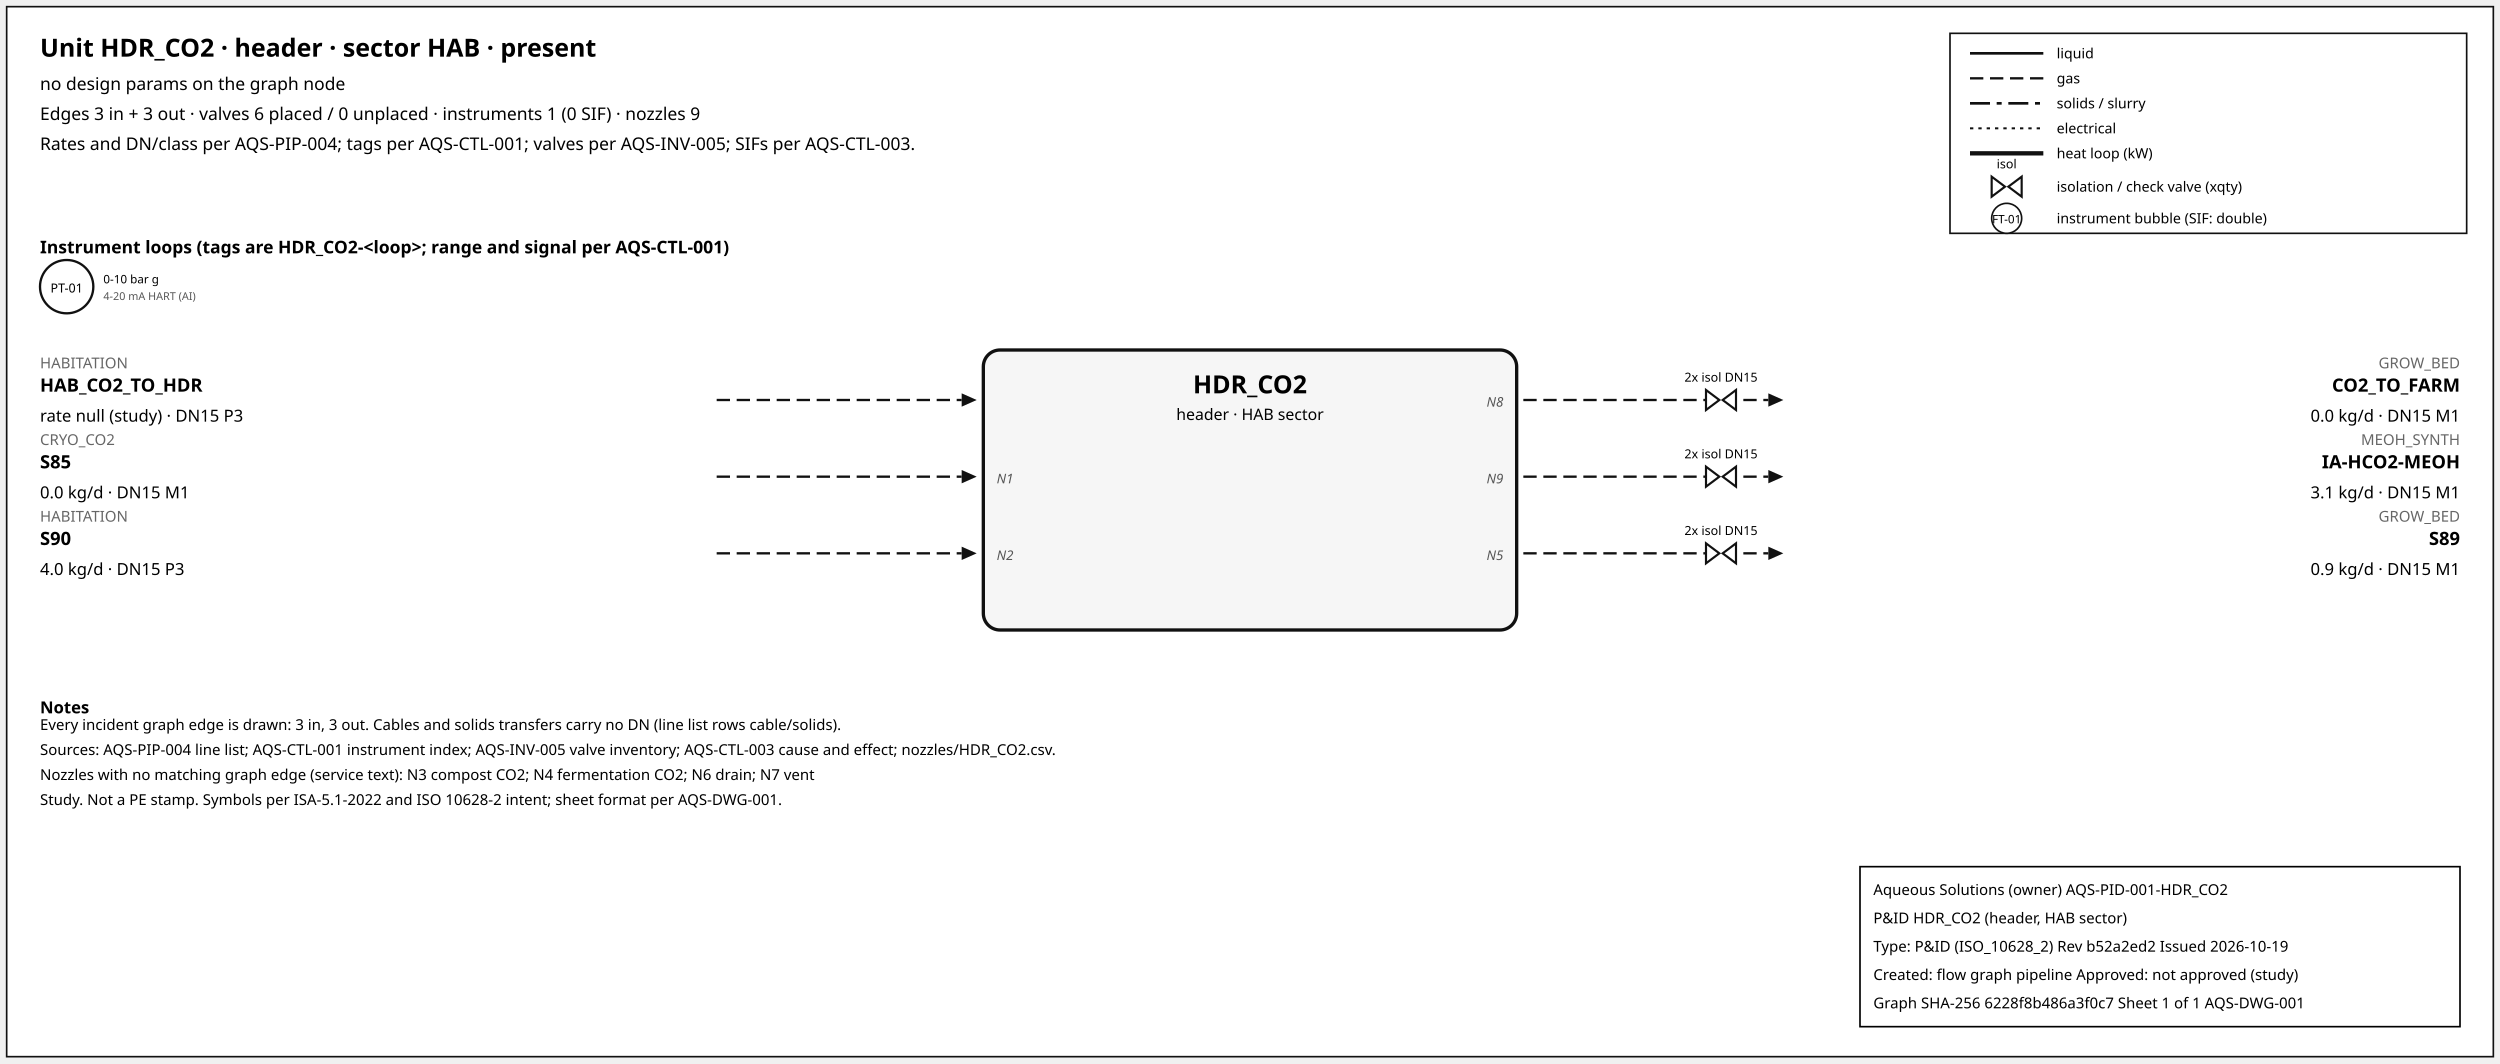
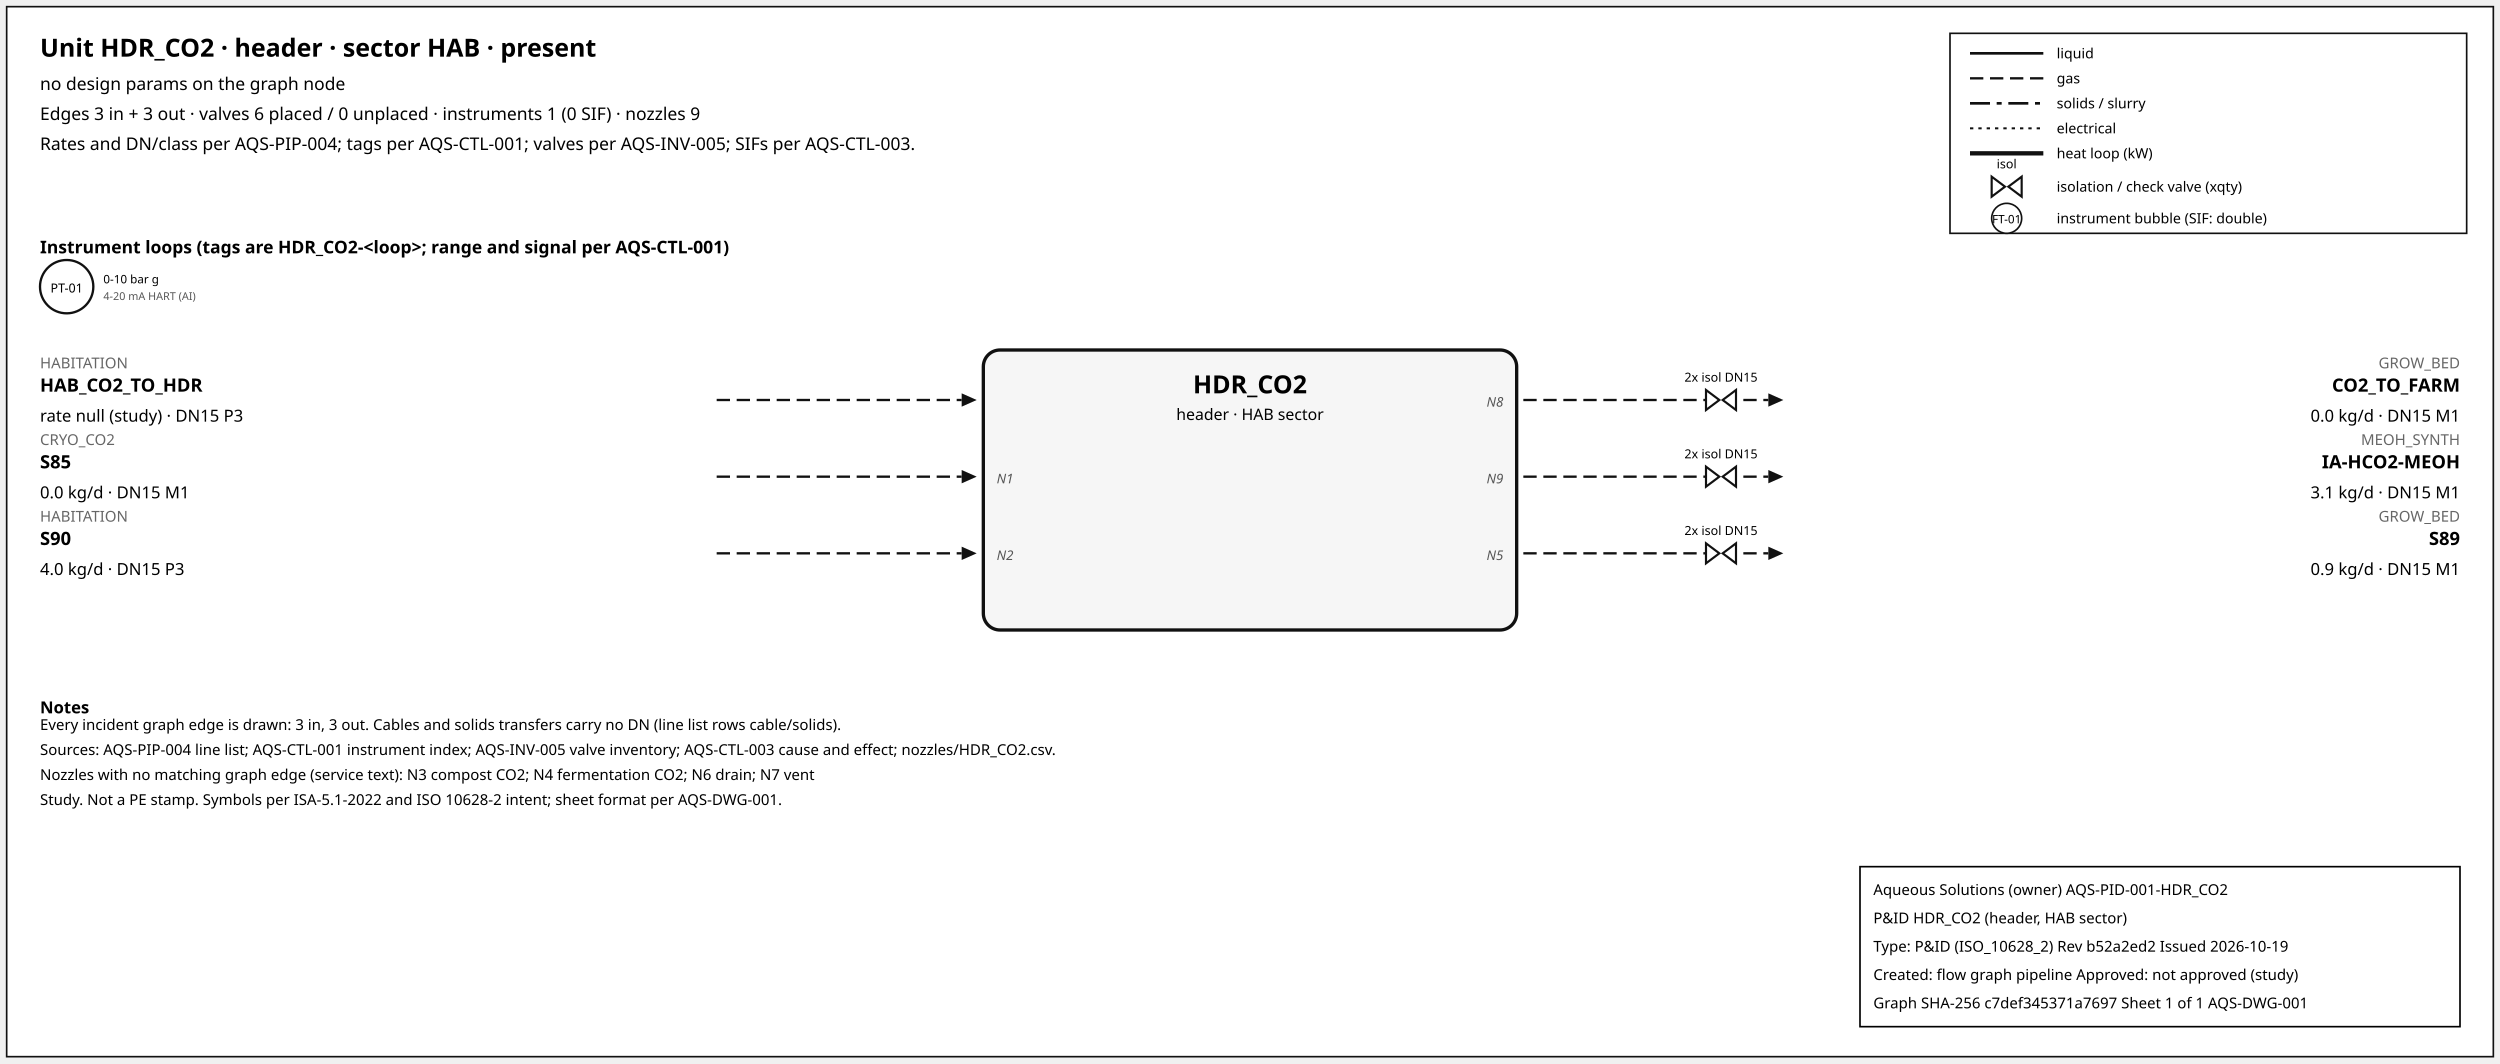
<svg xmlns="http://www.w3.org/2000/svg" width="1500" height="638" font-family="sans-serif">
  <rect x="4" y="4" width="1492" height="630" fill="white" stroke="#111" />
  <text x="24" y="34" font-size="15" font-weight="600">Unit HDR_CO2 · header · sector HAB · present</text>
  <text x="24" y="54" font-size="10.5">no design params on the graph node</text>
  <text x="24" y="72" font-size="10.5">Edges 3 in + 3 out · valves 6 placed / 0 unplaced · instruments 1 (0 SIF) · nozzles 9</text>
  <text x="24" y="90" font-size="10.5">Rates and DN/class per AQS-PIP-004; tags per AQS-CTL-001; valves per AQS-INV-005; SIFs per AQS-CTL-003.</text>
  <rect x="1170" y="20" width="310" height="120" fill="white" stroke="#111" />
  <line x1="1182" y1="32" x2="1226" y2="32" stroke="#111" stroke-width="1.6" />
  <text x="1234" y="35" font-size="8.5">liquid</text>
  <line x1="1182" y1="47" x2="1226" y2="47" stroke="#111" stroke-width="1.4" stroke-dasharray="8,4" />
  <text x="1234" y="50" font-size="8.5">gas</text>
  <line x1="1182" y1="62" x2="1226" y2="62" stroke="#111" stroke-width="1.6" stroke-dasharray="12,4,3,4" />
  <text x="1234" y="65" font-size="8.5">solids / slurry</text>
  <line x1="1182" y1="77" x2="1226" y2="77" stroke="#111" stroke-width="1.2" stroke-dasharray="2,3" />
  <text x="1234" y="80" font-size="8.5">electrical</text>
  <line x1="1182" y1="92" x2="1226" y2="92" stroke="#111" stroke-width="2.6" />
  <text x="1234" y="95" font-size="8.5">heat loop (kW)</text>
  <path d="M 1195.0,106 L 1203.0,112 L 1195.0,118 Z M 1213.0,106 L 1205.0,112 L 1213.0,118 Z" fill="white" stroke="#111" stroke-width="1.3" />
  <text x="1204.0" y="101.0" font-size="7.5" text-anchor="middle">isol</text>
  <text x="1234" y="115" font-size="8.5">isolation / check valve (xqty)</text>
  <circle cx="1204" cy="131" r="9" fill="white" stroke="#111" />
  <text x="1204" y="134" font-size="7" text-anchor="middle">FT-01</text>
  <text x="1234" y="134" font-size="8.5">instrument bubble (SIF: double)</text>
  <text x="24" y="152" font-size="10.5" font-weight="600">Instrument loops (tags are HDR_CO2-&lt;loop&gt;; range and signal per AQS-CTL-001)</text>
  <circle cx="40" cy="172" r="16" fill="white" stroke="#111" stroke-width="1.4" />
  <text x="40" y="175.5" font-size="7.5" text-anchor="middle">PT-01</text>
  <text x="62" y="170" font-size="7">0-10 bar g</text>
  <text x="62" y="180" font-size="6.5" fill="#555">4-20 mA HART (AI)</text>
  <rect x="590" y="210" width="320" height="168" rx="10" fill="#f6f6f6" stroke="#111" stroke-width="2" />
  <text x="750.0" y="236" font-size="15" font-weight="700" text-anchor="middle">HDR_CO2</text>
  <text x="750.0" y="252" font-size="9.5" text-anchor="middle">header · HAB sector</text>
  <line x1="430" y1="240" x2="577" y2="240" stroke="#111" stroke-width="1.4" stroke-dasharray="8,4" class="edge-in" />
  <polygon points="586,240 577,236 577,244" fill="#111" />
  <text x="24" y="221" font-size="9" fill="#666" text-anchor="start">HABITATION</text>
  <text x="24" y="235" font-size="11" font-weight="600" text-anchor="start">HAB_CO2_TO_HDR</text>
  <text x="24" y="253" font-size="10" text-anchor="start">rate null (study) · DN15 P3</text>
  <line x1="430" y1="286" x2="577" y2="286" stroke="#111" stroke-width="1.4" stroke-dasharray="8,4" class="edge-in" />
  <polygon points="586,286 577,282 577,290" fill="#111" />
  <text x="24" y="267" font-size="9" fill="#666" text-anchor="start">CRYO_CO2</text>
  <text x="24" y="281" font-size="11" font-weight="600" text-anchor="start">S85</text>
  <text x="24" y="299" font-size="10" text-anchor="start">0.0 kg/d · DN15 M1</text>
  <text x="598" y="290" font-size="8" font-style="italic" fill="#555" text-anchor="start">N1</text>
  <line x1="430" y1="332" x2="577" y2="332" stroke="#111" stroke-width="1.4" stroke-dasharray="8,4" class="edge-in" />
  <polygon points="586,332 577,328 577,336" fill="#111" />
  <text x="24" y="313" font-size="9" fill="#666" text-anchor="start">HABITATION</text>
  <text x="24" y="327" font-size="11" font-weight="600" text-anchor="start">S90</text>
  <text x="24" y="345" font-size="10" text-anchor="start">4.0 kg/d · DN15 P3</text>
  <text x="598" y="336" font-size="8" font-style="italic" fill="#555" text-anchor="start">N2</text>
  <line x1="914" y1="240" x2="1061" y2="240" stroke="#111" stroke-width="1.4" stroke-dasharray="8,4" class="edge-out" />
  <polygon points="1070,240 1061,236 1061,244" fill="#111" />
  <text x="1476" y="221" font-size="9" fill="#666" text-anchor="end">GROW_BED</text>
  <text x="1476" y="235" font-size="11" font-weight="600" text-anchor="end">CO2_TO_FARM</text>
  <text x="1476" y="253" font-size="10" text-anchor="end">0.0 kg/d · DN15 M1</text>
  <text x="902" y="244" font-size="8" font-style="italic" fill="#555" text-anchor="end">N8</text>
  <path d="M 1023.6,234 L 1031.6,240 L 1023.6,246 Z M 1041.6,234 L 1033.6,240 L 1041.6,246 Z" fill="white" stroke="#111" stroke-width="1.3" />
  <text x="1032.6" y="229.0" font-size="7.5" text-anchor="middle">2x isol DN15</text>
  <line x1="914" y1="286" x2="1061" y2="286" stroke="#111" stroke-width="1.4" stroke-dasharray="8,4" class="edge-out" />
  <polygon points="1070,286 1061,282 1061,290" fill="#111" />
  <text x="1476" y="267" font-size="9" fill="#666" text-anchor="end">MEOH_SYNTH</text>
  <text x="1476" y="281" font-size="11" font-weight="600" text-anchor="end">IA-HCO2-MEOH</text>
  <text x="1476" y="299" font-size="10" text-anchor="end">3.1 kg/d · DN15 M1</text>
  <text x="902" y="290" font-size="8" font-style="italic" fill="#555" text-anchor="end">N9</text>
  <path d="M 1023.6,280 L 1031.6,286 L 1023.6,292 Z M 1041.6,280 L 1033.6,286 L 1041.6,292 Z" fill="white" stroke="#111" stroke-width="1.3" />
  <text x="1032.6" y="275.0" font-size="7.5" text-anchor="middle">2x isol DN15</text>
  <line x1="914" y1="332" x2="1061" y2="332" stroke="#111" stroke-width="1.4" stroke-dasharray="8,4" class="edge-out" />
  <polygon points="1070,332 1061,328 1061,336" fill="#111" />
  <text x="1476" y="313" font-size="9" fill="#666" text-anchor="end">GROW_BED</text>
  <text x="1476" y="327" font-size="11" font-weight="600" text-anchor="end">S89</text>
  <text x="1476" y="345" font-size="10" text-anchor="end">0.9 kg/d · DN15 M1</text>
  <text x="902" y="336" font-size="8" font-style="italic" fill="#555" text-anchor="end">N5</text>
  <path d="M 1023.6,326 L 1031.6,332 L 1023.6,338 Z M 1041.6,326 L 1033.6,332 L 1041.6,338 Z" fill="white" stroke="#111" stroke-width="1.3" />
  <text x="1032.6" y="321.0" font-size="7.5" text-anchor="middle">2x isol DN15</text>
  <text x="24" y="428" font-size="10" font-weight="600">Notes</text>
  <text x="24" y="438" font-size="9">Every incident graph edge is drawn: 3 in, 3 out. Cables and solids transfers carry no DN (line list rows cable/solids).</text>
  <text x="24" y="453" font-size="9">Sources: AQS-PIP-004 line list; AQS-CTL-001 instrument index; AQS-INV-005 valve inventory; AQS-CTL-003 cause and effect; nozzles/HDR_CO2.csv.</text>
  <text x="24" y="468" font-size="9">Nozzles with no matching graph edge (service text): N3 compost CO2; N4 fermentation CO2; N6 drain; N7 vent</text>
  <text x="24" y="483" font-size="9">Study. Not a PE stamp. Symbols per ISA-5.1-2022 and ISO 10628-2 intent; sheet format per AQS-DWG-001.</text>
  <g id="aqs-title-block">
    <rect x="1116" y="520" width="360" height="96" fill="white" stroke="black" stroke-width="1" />
    <text x="1124" y="537" font-size="9">Aqueous Solutions (owner)   AQS-PID-001-HDR_CO2</text>
    <text x="1124" y="554" font-size="9">P&amp;ID HDR_CO2 (header, HAB sector)</text>
    <text x="1124" y="571" font-size="9">Type: P&amp;ID (ISO_10628_2)   Rev b52a2ed2   Issued 2026-10-19</text>
    <text x="1124" y="588" font-size="9">Created: flow graph pipeline   Approved: not approved (study)</text>
-     <text x="1124" y="605" font-size="9">Graph SHA-256 6228f8b486a3f0c7   Sheet 1 of 1   AQS-DWG-001</text>
+     <text x="1124" y="605" font-size="9">Graph SHA-256 c7def345371a7697   Sheet 1 of 1   AQS-DWG-001</text>
  </g>
</svg>
